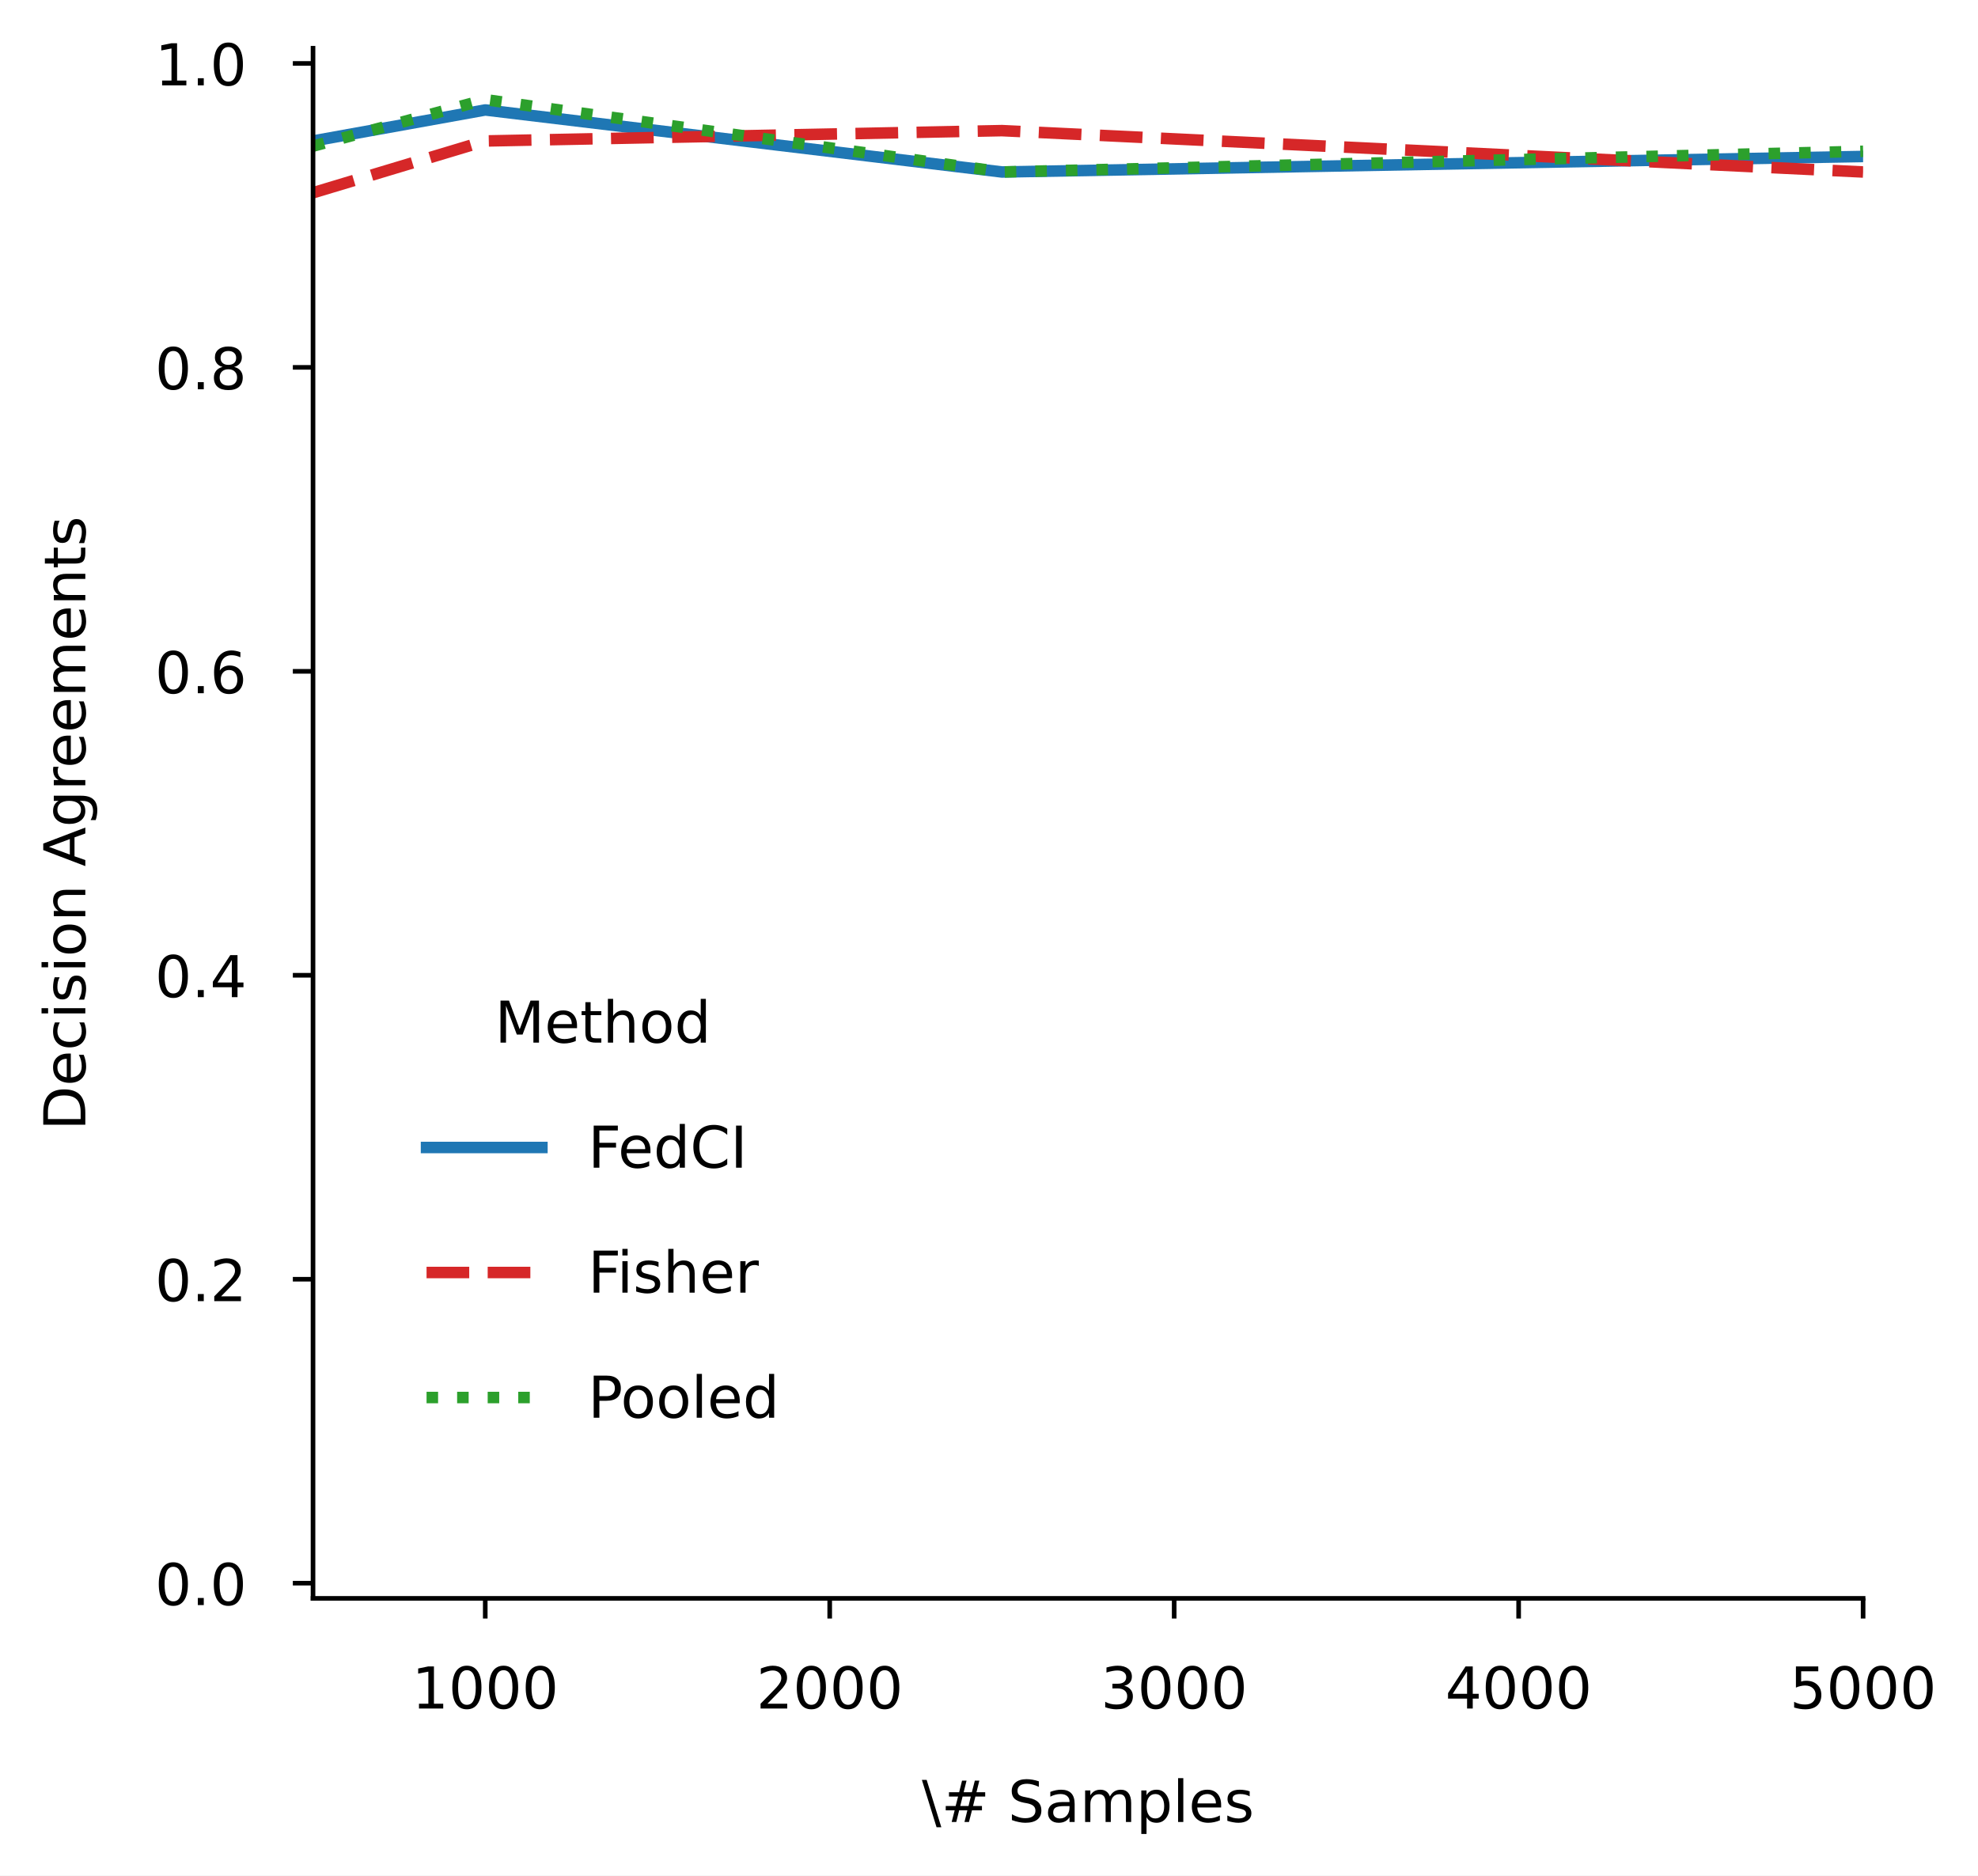
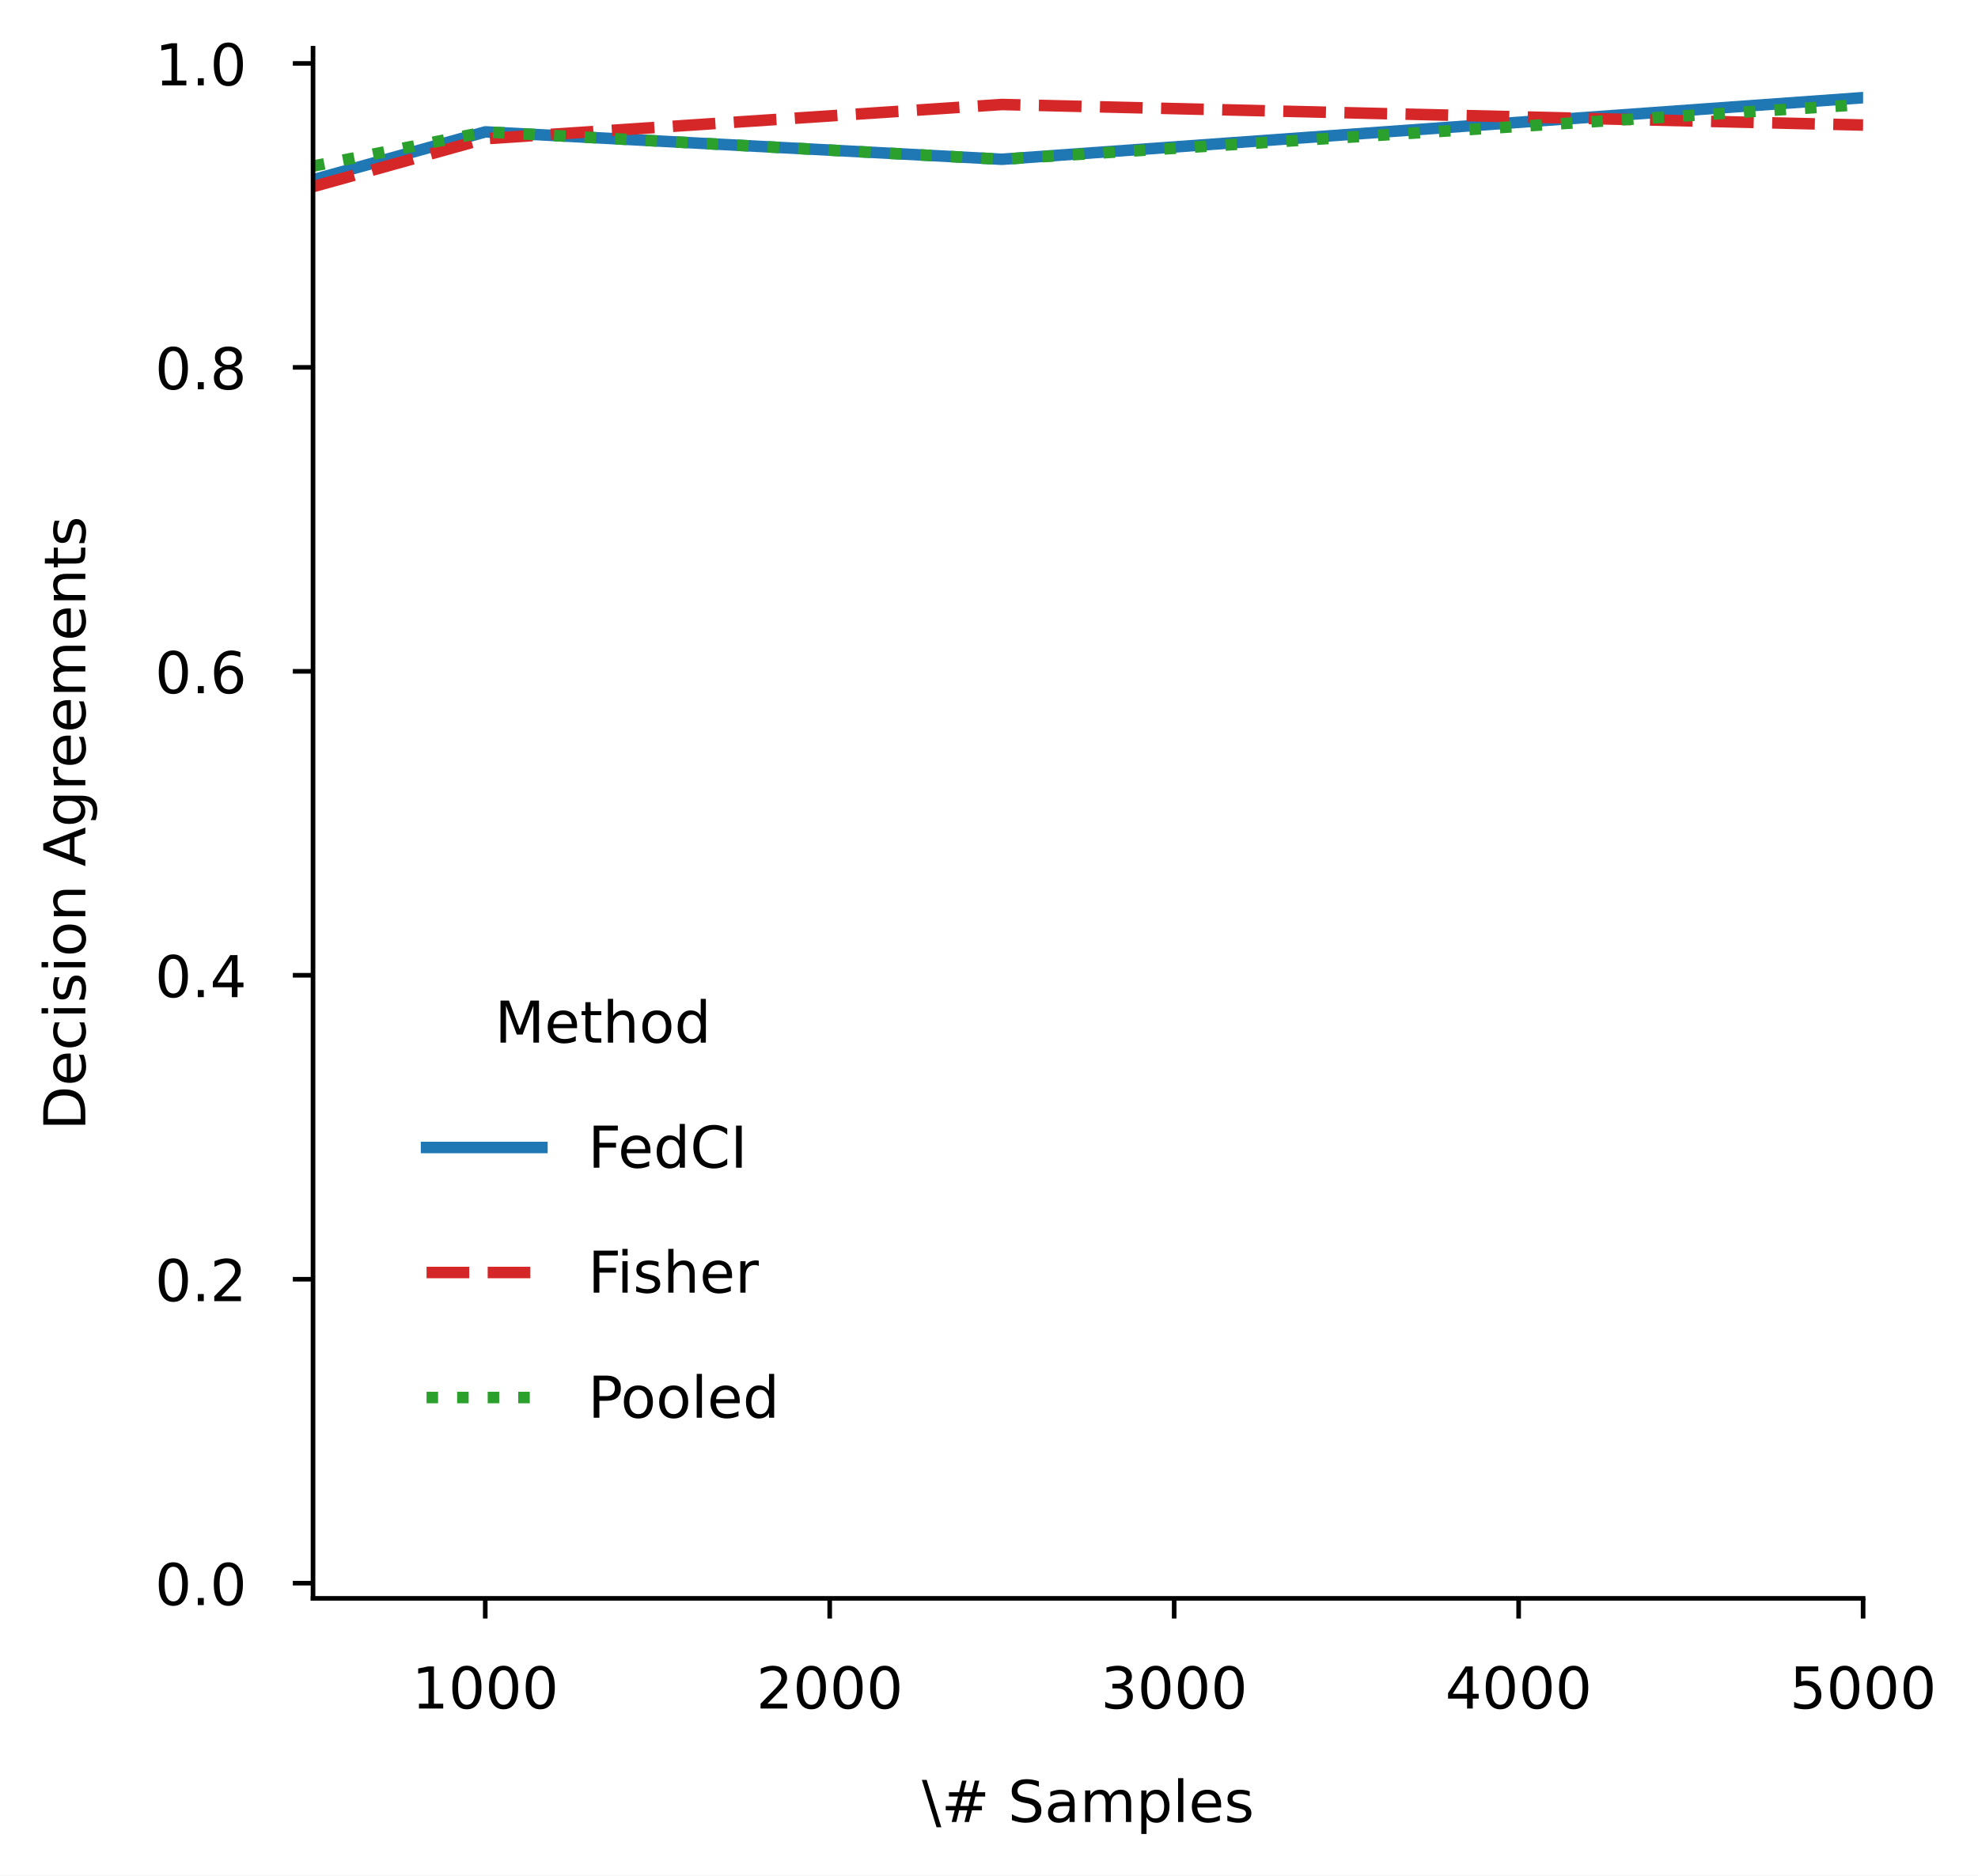
<svg xmlns="http://www.w3.org/2000/svg" xmlns:xlink="http://www.w3.org/1999/xlink" width="343.006pt" height="325.22pt" viewBox="0 0 343.006 325.22" version="1.1">
  <defs>
    <style type="text/css">*{stroke-linejoin: round; stroke-linecap: butt}</style>
  </defs>
  <g id="figure_1">
    <g id="patch_1">
      <path d="M -0 325.22  L 343.006 325.22  L 343.006 0  L -0 0  z " style="fill: #ffffff" />
    </g>
    <g id="axes_1">
      <g id="patch_2">
        <path d="M 54.281 277.164  L 323.081 277.164  L 323.081 8.364  L 54.281 8.364  z " style="fill: #ffffff" />
      </g>
      <g id="line2d_1">
-         <path d="M 54.281 24.445  L 84.148 19.066  L 173.748 29.823  L 323.081 27.134  " clip-path="url(#p72b12d4c8b)" style="fill: none; stroke: #1f77b4; stroke-width: 2; stroke-linecap: square" />
+         <path d="M 54.281 31.179  L 84.148 22.87  L 173.748 27.618  L 323.081 16.935  " clip-path="url(#pcd1c19fabd)" style="fill: none; stroke: #1f77b4; stroke-width: 2; stroke-linecap: square" />
      </g>
      <g id="line2d_2">
-         <path d="M 54.281 33.427  L 84.148 24.445  L 173.748 22.652  L 323.081 29.823  " clip-path="url(#p72b12d4c8b)" style="fill: none; stroke-dasharray: 7.4,3.2; stroke-dashoffset: 0; stroke: #d62728; stroke-width: 2" />
+         <path d="M 54.281 32.366  L 84.148 24.057  L 173.748 18.122  L 323.081 21.683  " clip-path="url(#pcd1c19fabd)" style="fill: none; stroke-dasharray: 7.4,3.2; stroke-dashoffset: 0; stroke: #d62728; stroke-width: 2" />
      </g>
      <g id="matplotlib.axis_1">
        <g id="xtick_1">
          <g id="line2d_3">
            <defs>
-               <path id="m0e79f1b690" d="M 0 0  L 0 3.5  " style="stroke: #000000; stroke-width: 0.8" />
+               <path id="m36b1bde0af" d="M 0 0  L 0 3.5  " style="stroke: #000000; stroke-width: 0.8" />
            </defs>
            <g>
-               <use xlink:href="#m0e79f1b690" x="84.148" y="277.164" style="stroke: #000000; stroke-width: 0.8" />
+               <use xlink:href="#m36b1bde0af" x="84.148" y="277.164" style="stroke: #000000; stroke-width: 0.8" />
            </g>
          </g>
          <g id="text_1">
            <text style="font-size: 10px; font-family: 'DejaVu Sans', 'Bitstream Vera Sans', 'Computer Modern Sans Serif', 'Lucida Grande', 'Verdana', 'Geneva', 'Lucid', 'Arial', 'Helvetica', 'Avant Garde', sans-serif; text-anchor: middle" x="84.148" y="296.262" transform="rotate(-0 84.14792 296.2624)">1000</text>
          </g>
        </g>
        <g id="xtick_2">
          <g id="line2d_4">
            <g>
-               <use xlink:href="#m0e79f1b690" x="143.881" y="277.164" style="stroke: #000000; stroke-width: 0.8" />
+               <use xlink:href="#m36b1bde0af" x="143.881" y="277.164" style="stroke: #000000; stroke-width: 0.8" />
            </g>
          </g>
          <g id="text_2">
            <text style="font-size: 10px; font-family: 'DejaVu Sans', 'Bitstream Vera Sans', 'Computer Modern Sans Serif', 'Lucida Grande', 'Verdana', 'Geneva', 'Lucid', 'Arial', 'Helvetica', 'Avant Garde', sans-serif; text-anchor: middle" x="143.881" y="296.262" transform="rotate(-0 143.8812 296.2624)">2000</text>
          </g>
        </g>
        <g id="xtick_3">
          <g id="line2d_5">
            <g>
-               <use xlink:href="#m0e79f1b690" x="203.615" y="277.164" style="stroke: #000000; stroke-width: 0.8" />
+               <use xlink:href="#m36b1bde0af" x="203.615" y="277.164" style="stroke: #000000; stroke-width: 0.8" />
            </g>
          </g>
          <g id="text_3">
            <text style="font-size: 10px; font-family: 'DejaVu Sans', 'Bitstream Vera Sans', 'Computer Modern Sans Serif', 'Lucida Grande', 'Verdana', 'Geneva', 'Lucid', 'Arial', 'Helvetica', 'Avant Garde', sans-serif; text-anchor: middle" x="203.615" y="296.262" transform="rotate(-0 203.6146 296.2624)">3000</text>
          </g>
        </g>
        <g id="xtick_4">
          <g id="line2d_6">
            <g>
-               <use xlink:href="#m0e79f1b690" x="263.348" y="277.164" style="stroke: #000000; stroke-width: 0.8" />
+               <use xlink:href="#m36b1bde0af" x="263.348" y="277.164" style="stroke: #000000; stroke-width: 0.8" />
            </g>
          </g>
          <g id="text_4">
            <text style="font-size: 10px; font-family: 'DejaVu Sans', 'Bitstream Vera Sans', 'Computer Modern Sans Serif', 'Lucida Grande', 'Verdana', 'Geneva', 'Lucid', 'Arial', 'Helvetica', 'Avant Garde', sans-serif; text-anchor: middle" x="263.348" y="296.262" transform="rotate(-0 263.3479 296.2624)">4000</text>
          </g>
        </g>
        <g id="xtick_5">
          <g id="line2d_7">
            <g>
-               <use xlink:href="#m0e79f1b690" x="323.081" y="277.164" style="stroke: #000000; stroke-width: 0.8" />
+               <use xlink:href="#m36b1bde0af" x="323.081" y="277.164" style="stroke: #000000; stroke-width: 0.8" />
            </g>
          </g>
          <g id="text_5">
            <text style="font-size: 10px; font-family: 'DejaVu Sans', 'Bitstream Vera Sans', 'Computer Modern Sans Serif', 'Lucida Grande', 'Verdana', 'Geneva', 'Lucid', 'Arial', 'Helvetica', 'Avant Garde', sans-serif; text-anchor: middle" x="323.081" y="296.262" transform="rotate(-0 323.0813 296.2624)">5000</text>
          </g>
        </g>
        <g id="text_6">
          <text style="font-size: 10px; font-family: 'DejaVu Sans', 'Bitstream Vera Sans', 'Computer Modern Sans Serif', 'Lucida Grande', 'Verdana', 'Geneva', 'Lucid', 'Arial', 'Helvetica', 'Avant Garde', sans-serif; text-anchor: middle" x="188.681" y="315.94" transform="rotate(-0 188.6813 315.9405)">\# Samples</text>
        </g>
      </g>
      <g id="matplotlib.axis_2">
        <g id="ytick_1">
          <g id="line2d_8">
            <defs>
-               <path id="mc620f413aa" d="M 0 0  L -3.5 0  " style="stroke: #000000; stroke-width: 0.8" />
+               <path id="m6fd14a32bc" d="M 0 0  L -3.5 0  " style="stroke: #000000; stroke-width: 0.8" />
            </defs>
            <g>
-               <use xlink:href="#mc620f413aa" x="54.281" y="274.529" style="stroke: #000000; stroke-width: 0.8" />
+               <use xlink:href="#m6fd14a32bc" x="54.281" y="274.529" style="stroke: #000000; stroke-width: 0.8" />
            </g>
          </g>
          <g id="text_7">
            <text style="font-size: 10px; font-family: 'DejaVu Sans', 'Bitstream Vera Sans', 'Computer Modern Sans Serif', 'Lucida Grande', 'Verdana', 'Geneva', 'Lucid', 'Arial', 'Helvetica', 'Avant Garde', sans-serif; text-anchor: end" x="42.781" y="278.328" transform="rotate(-0 42.78125 278.3278)">0.0</text>
          </g>
        </g>
        <g id="ytick_2">
          <g id="line2d_9">
            <g>
-               <use xlink:href="#mc620f413aa" x="54.281" y="221.823" style="stroke: #000000; stroke-width: 0.8" />
+               <use xlink:href="#m6fd14a32bc" x="54.281" y="221.823" style="stroke: #000000; stroke-width: 0.8" />
            </g>
          </g>
          <g id="text_8">
            <text style="font-size: 10px; font-family: 'DejaVu Sans', 'Bitstream Vera Sans', 'Computer Modern Sans Serif', 'Lucida Grande', 'Verdana', 'Geneva', 'Lucid', 'Arial', 'Helvetica', 'Avant Garde', sans-serif; text-anchor: end" x="42.781" y="225.622" transform="rotate(-0 42.78125 225.622)">0.2</text>
          </g>
        </g>
        <g id="ytick_3">
          <g id="line2d_10">
            <g>
-               <use xlink:href="#mc620f413aa" x="54.281" y="169.117" style="stroke: #000000; stroke-width: 0.8" />
+               <use xlink:href="#m6fd14a32bc" x="54.281" y="169.117" style="stroke: #000000; stroke-width: 0.8" />
            </g>
          </g>
          <g id="text_9">
            <text style="font-size: 10px; font-family: 'DejaVu Sans', 'Bitstream Vera Sans', 'Computer Modern Sans Serif', 'Lucida Grande', 'Verdana', 'Geneva', 'Lucid', 'Arial', 'Helvetica', 'Avant Garde', sans-serif; text-anchor: end" x="42.781" y="172.916" transform="rotate(-0 42.78125 172.9161)">0.4</text>
          </g>
        </g>
        <g id="ytick_4">
          <g id="line2d_11">
            <g>
-               <use xlink:href="#mc620f413aa" x="54.281" y="116.411" style="stroke: #000000; stroke-width: 0.8" />
+               <use xlink:href="#m6fd14a32bc" x="54.281" y="116.411" style="stroke: #000000; stroke-width: 0.8" />
            </g>
          </g>
          <g id="text_10">
            <text style="font-size: 10px; font-family: 'DejaVu Sans', 'Bitstream Vera Sans', 'Computer Modern Sans Serif', 'Lucida Grande', 'Verdana', 'Geneva', 'Lucid', 'Arial', 'Helvetica', 'Avant Garde', sans-serif; text-anchor: end" x="42.781" y="120.21" transform="rotate(-0 42.78125 120.2102)">0.6</text>
          </g>
        </g>
        <g id="ytick_5">
          <g id="line2d_12">
            <g>
-               <use xlink:href="#mc620f413aa" x="54.281" y="63.705" style="stroke: #000000; stroke-width: 0.8" />
+               <use xlink:href="#m6fd14a32bc" x="54.281" y="63.705" style="stroke: #000000; stroke-width: 0.8" />
            </g>
          </g>
          <g id="text_11">
            <text style="font-size: 10px; font-family: 'DejaVu Sans', 'Bitstream Vera Sans', 'Computer Modern Sans Serif', 'Lucida Grande', 'Verdana', 'Geneva', 'Lucid', 'Arial', 'Helvetica', 'Avant Garde', sans-serif; text-anchor: end" x="42.781" y="67.504" transform="rotate(-0 42.78125 67.50432)">0.8</text>
          </g>
        </g>
        <g id="ytick_6">
          <g id="line2d_13">
            <g>
-               <use xlink:href="#mc620f413aa" x="54.281" y="10.999" style="stroke: #000000; stroke-width: 0.8" />
+               <use xlink:href="#m6fd14a32bc" x="54.281" y="10.999" style="stroke: #000000; stroke-width: 0.8" />
            </g>
          </g>
          <g id="text_12">
            <text style="font-size: 10px; font-family: 'DejaVu Sans', 'Bitstream Vera Sans', 'Computer Modern Sans Serif', 'Lucida Grande', 'Verdana', 'Geneva', 'Lucid', 'Arial', 'Helvetica', 'Avant Garde', sans-serif; text-anchor: end" x="42.781" y="14.798" transform="rotate(-0 42.78125 14.79844)">1.0</text>
          </g>
        </g>
        <g id="text_13">
          <text style="font-size: 10px; font-family: 'DejaVu Sans', 'Bitstream Vera Sans', 'Computer Modern Sans Serif', 'Lucida Grande', 'Verdana', 'Geneva', 'Lucid', 'Arial', 'Helvetica', 'Avant Garde', sans-serif; text-anchor: middle" x="14.798" y="142.764" transform="rotate(-90 14.79844 142.7639)">Decision Agreements</text>
        </g>
      </g>
      <g id="line2d_14">
-         <path d="M 54.281 25.341  L 84.148 17.274  L 173.748 29.823  L 323.081 26.237  " clip-path="url(#p72b12d4c8b)" style="fill: none; stroke-dasharray: 2,3.3; stroke-dashoffset: 0; stroke: #2ca02c; stroke-width: 2" />
+         <path d="M 54.281 28.805  L 84.148 22.87  L 173.748 27.618  L 323.081 18.122  " clip-path="url(#pcd1c19fabd)" style="fill: none; stroke-dasharray: 2,3.3; stroke-dashoffset: 0; stroke: #2ca02c; stroke-width: 2" />
      </g>
      <g id="patch_3">
        <path d="M 54.281 277.164  L 54.281 8.364  " style="fill: none; stroke: #000000; stroke-width: 0.8; stroke-linejoin: miter; stroke-linecap: square" />
      </g>
      <g id="patch_4">
        <path d="M 54.281 277.164  L 323.081 277.164  " style="fill: none; stroke: #000000; stroke-width: 0.8; stroke-linejoin: miter; stroke-linecap: square" />
      </g>
      <g id="legend_1">
        <g id="text_14">
          <text style="font-size: 10px; font-family: 'DejaVu Sans', 'Bitstream Vera Sans', 'Computer Modern Sans Serif', 'Lucida Grande', 'Verdana', 'Geneva', 'Lucid', 'Arial', 'Helvetica', 'Avant Garde', sans-serif; text-anchor: start" x="85.808" y="180.802" transform="rotate(-0 85.80831 180.8024)">Method</text>
        </g>
        <g id="line2d_15">
          <path d="M 73.969 198.98  L 83.969 198.98  L 93.969 198.98  " style="fill: none; stroke: #1f77b4; stroke-width: 2; stroke-linecap: square" />
        </g>
        <g id="text_15">
          <text style="font-size: 10px; font-family: 'DejaVu Sans', 'Bitstream Vera Sans', 'Computer Modern Sans Serif', 'Lucida Grande', 'Verdana', 'Geneva', 'Lucid', 'Arial', 'Helvetica', 'Avant Garde', sans-serif; text-anchor: start" x="101.969" y="202.48" transform="rotate(-0 101.9693 202.4805)">FedCI</text>
        </g>
        <g id="line2d_16">
          <path d="M 73.969 220.659  L 83.969 220.659  L 93.969 220.659  " style="fill: none; stroke-dasharray: 7.4,3.2; stroke-dashoffset: 0; stroke: #d62728; stroke-width: 2" />
        </g>
        <g id="text_16">
          <text style="font-size: 10px; font-family: 'DejaVu Sans', 'Bitstream Vera Sans', 'Computer Modern Sans Serif', 'Lucida Grande', 'Verdana', 'Geneva', 'Lucid', 'Arial', 'Helvetica', 'Avant Garde', sans-serif; text-anchor: start" x="101.969" y="224.159" transform="rotate(-0 101.9693 224.1586)">Fisher</text>
        </g>
        <g id="line2d_17">
          <path d="M 73.969 242.337  L 83.969 242.337  L 93.969 242.337  " style="fill: none; stroke-dasharray: 2,3.3; stroke-dashoffset: 0; stroke: #2ca02c; stroke-width: 2" />
        </g>
        <g id="text_17">
          <text style="font-size: 10px; font-family: 'DejaVu Sans', 'Bitstream Vera Sans', 'Computer Modern Sans Serif', 'Lucida Grande', 'Verdana', 'Geneva', 'Lucid', 'Arial', 'Helvetica', 'Avant Garde', sans-serif; text-anchor: start" x="101.969" y="245.837" transform="rotate(-0 101.9693 245.8367)">Pooled</text>
        </g>
      </g>
    </g>
  </g>
  <defs>
-     <clipPath id="p72b12d4c8b">
+     <clipPath id="pcd1c19fabd">
      <rect x="54.281" y="8.364" width="268.8" height="268.8" />
    </clipPath>
  </defs>
</svg>
